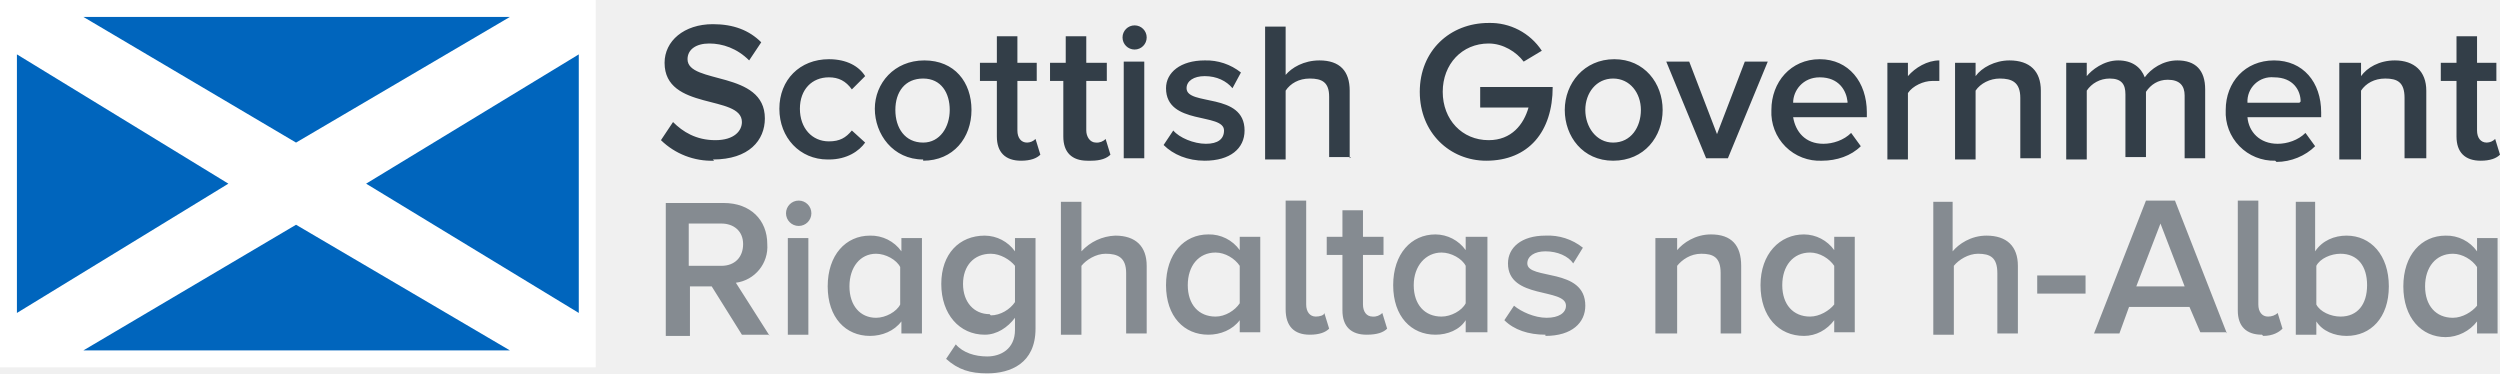
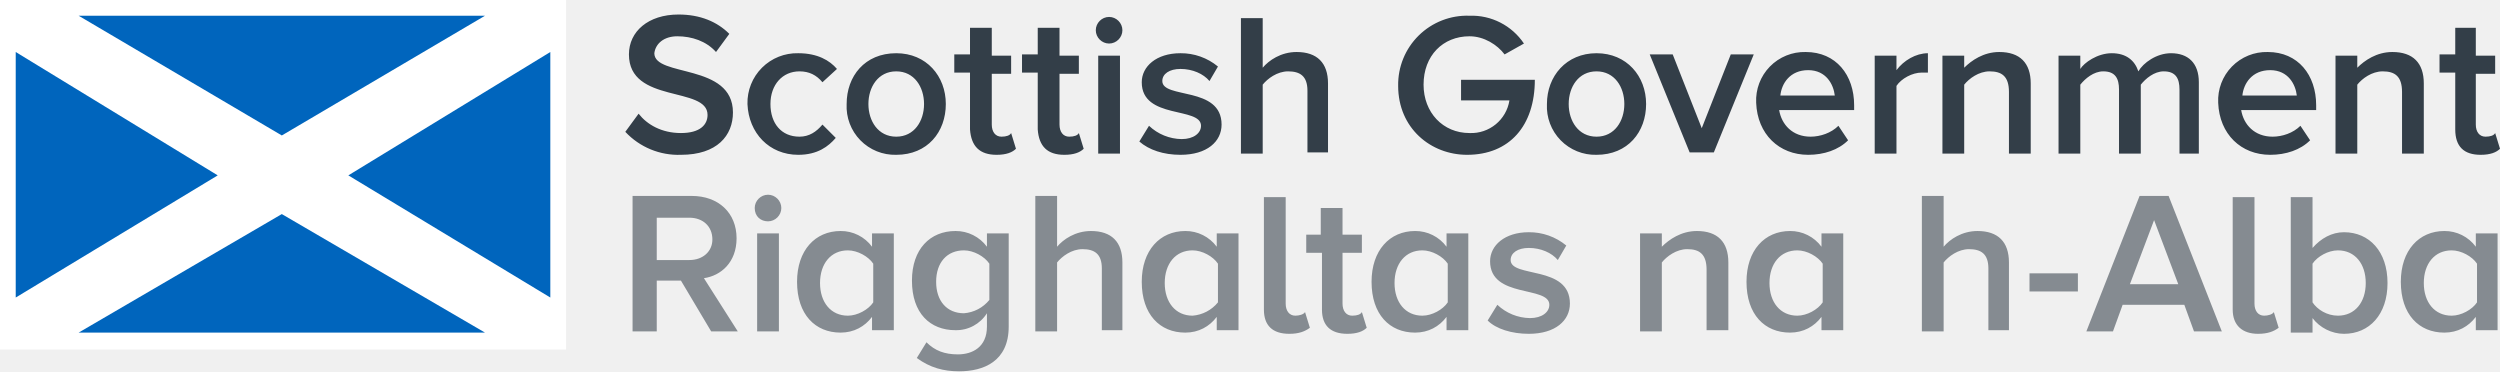
- <svg xmlns="http://www.w3.org/2000/svg" viewBox="0 0 206.9 30.9">
-   <defs>
-     <clipPath id="a">
-       <path fill="none" d="M0 0h206.9v30.9H0z" />
-     </clipPath>
-   </defs>
-   <path fill="#fff" d="M0 0h49.3v30.4H0z" />
-   <path fill="#0065bd" d="m6.9 1.4 17.6 10.4L42.2 1.4H6.9zm0 27.6 17.6-10.4L42.2 29H6.9zM1.4 4.5v21.4l17.5-10.7L1.4 4.5zm46.5 0v21.4L30.3 15.2 47.9 4.5z" />
-   <g clip-path="url(#a)">
-     <path fill="#858b91" d="M203 26.3c-1.4 0-2.3-1-2.3-2.6s.9-2.7 2.3-2.7c.8 0 1.6.5 2 1.1v3.2c-.4.5-1.2 1-2 1m3.7 1.4v-8H205v1.1a3.1 3.1 0 0 0-2.6-1.3c-2 0-3.5 1.6-3.5 4.2s1.5 4.2 3.5 4.2c1 0 2-.5 2.6-1.3v1h1.7Zm-15 0v-1.1c.5.8 1.5 1.2 2.5 1.2 2 0 3.5-1.5 3.5-4.1s-1.5-4.2-3.5-4.2c-1 0-2 .4-2.6 1.3v-4.1H190v11h1.7Zm0-2.4V22c.3-.6 1.2-1 2-1 1.4 0 2.2 1 2.2 2.6s-.8 2.6-2.2 2.6c-.8 0-1.7-.4-2-1m-4.4 2.6c.8 0 1.3-.3 1.6-.6l-.4-1.3c-.2.2-.5.3-.8.3-.5 0-.8-.4-.8-1v-8.6h-1.7v9.1c0 1.3.7 2 2 2m-6.4-4h-4l2-5.2 2 5.2Zm3.5 3.9-4.3-11h-2.4l-4.3 11h2.1l.8-2.2h5l.9 2.1h2.2Zm-11.7-4.8h-4v1.5h4V23Zm-5.6 4.8V22c0-1.6-.9-2.5-2.6-2.5-1.3 0-2.3.7-2.8 1.3v-4.1H160v11h1.7V22c.4-.5 1.2-1 2-1 1 0 1.6.3 1.6 1.6v5h1.8Zm-17.2-1.4c-1.4 0-2.3-1-2.3-2.6s.9-2.7 2.3-2.7c.8 0 1.6.5 2 1.1v3.2c-.4.5-1.2 1-2 1m3.7 1.4v-8h-1.7v1.1a3.1 3.1 0 0 0-2.5-1.3c-2 0-3.6 1.6-3.6 4.2s1.5 4.2 3.6 4.2c1 0 1.9-.5 2.5-1.3v1h1.7Zm-9.4 0V22c0-1.7-.8-2.6-2.5-2.6-1.3 0-2.3.7-2.8 1.3v-1H137v7.9h1.8V22c.4-.5 1.1-1 2-1 1 0 1.6.3 1.6 1.6v5h1.7Zm-16.2.2c2.2 0 3.3-1.1 3.3-2.5 0-3.2-4.8-2.1-4.8-3.5 0-.6.6-1 1.5-1 1 0 1.9.4 2.3 1l.8-1.3a4.6 4.6 0 0 0-3.1-1c-2 0-3.1 1-3.1 2.3 0 3 4.8 2 4.8 3.5 0 .6-.6 1-1.6 1s-2.1-.5-2.7-1l-.8 1.2c.8.8 2 1.2 3.4 1.2m-8.6-1.5c-1.4 0-2.3-1-2.3-2.6s1-2.7 2.3-2.7c.8 0 1.7.5 2 1.1v3.1c-.3.6-1.2 1.1-2 1.1m3.8 1.3v-7.9h-1.8v1.1a3.1 3.1 0 0 0-2.5-1.3c-2 0-3.5 1.6-3.5 4.2s1.5 4.1 3.5 4.1c1 0 2-.4 2.5-1.2v1h1.8Zm-10 .2c.9 0 1.4-.2 1.7-.5l-.4-1.3a1 1 0 0 1-.8.3c-.5 0-.8-.4-.8-1v-4.1h1.7v-1.5h-1.7v-2.2h-1.7v2.2h-1.3v1.5h1.3v4.6c0 1.3.7 2 2 2m-4.7 0c.8 0 1.3-.2 1.6-.5l-.4-1.3c0 .2-.4.3-.7.3-.5 0-.8-.4-.8-1v-8.6h-1.7v9c0 1.4.7 2.1 2 2.1m-7.8-1.5c-1.4 0-2.3-1-2.3-2.6s.9-2.7 2.3-2.7c.8 0 1.6.5 2 1.1v3.1c-.4.6-1.2 1.1-2 1.1m3.7 1.3v-7.9h-1.7v1.1a3.1 3.1 0 0 0-2.6-1.3c-2 0-3.5 1.6-3.5 4.2s1.5 4.1 3.5 4.1c1 0 2-.4 2.6-1.2v1h1.7Zm-9.4 0V22c0-1.6-.9-2.5-2.6-2.5a4 4 0 0 0-2.8 1.3v-4.1h-1.7v11h1.7V22c.4-.5 1.2-1 2-1 1 0 1.7.3 1.7 1.6v5h1.7Zm-13-1.5c-1.3 0-2.2-1-2.2-2.5S80.6 21 82 21c.8 0 1.6.5 2 1v3c-.4.6-1.2 1.1-2 1.1m-.3 4.8c1.9 0 4-.8 4-3.7v-7.5H84v1.1a3.1 3.1 0 0 0-2.5-1.3c-2.1 0-3.6 1.5-3.6 4s1.5 4.2 3.6 4.2c1 0 1.9-.6 2.5-1.4v1c0 1.6-1.2 2.2-2.3 2.2-1 0-2-.3-2.6-1l-.8 1.2c1 .9 2 1.2 3.4 1.2m-9.2-4.6c-1.3 0-2.2-1-2.2-2.6s.9-2.7 2.2-2.7c.8 0 1.7.5 2 1.1v3.1c-.3.6-1.2 1.1-2 1.1m3.8 1.3v-7.9h-1.7v1.1a3.1 3.1 0 0 0-2.6-1.3c-2 0-3.5 1.6-3.5 4.2s1.5 4.1 3.5 4.1c1 0 2-.4 2.6-1.2v1h1.7Zm-9.4-7.9h-1.7v8h1.7v-8Zm-.8-1a1 1 0 1 0 0-2.1 1 1 0 0 0 0 2.1M59.7 22H57v-3.5h2.7c1 0 1.8.6 1.8 1.7s-.7 1.8-1.8 1.8m4 5.8-2.8-4.4a3 3 0 0 0 2.6-3.2c0-2-1.4-3.4-3.6-3.4h-4.8v11h2v-4.1h1.8l2.5 4h2.2Z" />
-     <path fill="#333e48" d="M205.3 13.3c.8 0 1.3-.2 1.6-.5l-.4-1.3a1 1 0 0 1-.7.3c-.5 0-.8-.4-.8-1V6.7h1.6V5.2H205V3h-1.7v2.2H202v1.5h1.3v4.6c0 1.3.7 2 2 2m-4.5-.2V7.5c0-1.6-1-2.5-2.6-2.5-1.3 0-2.3.6-2.8 1.3V5.2h-1.8v8h1.8V7.5c.4-.6 1.1-1 2-1 1 0 1.6.3 1.6 1.6v5h1.8Zm-10.5-4.6H186a2 2 0 0 1 2.2-2.1c1.6 0 2.2 1.1 2.2 2m-2 5c1.2 0 2.4-.5 3.2-1.3l-.8-1.1c-.6.6-1.5.9-2.3.9-1.5 0-2.4-1-2.5-2.2h6.1v-.4c0-2.5-1.5-4.3-3.9-4.3s-4 1.8-4 4.1a4 4 0 0 0 4.1 4.2m-5.8-.2V7.4c0-1.6-.8-2.4-2.3-2.4-1.2 0-2.2.7-2.7 1.4-.3-.8-1-1.4-2.2-1.4s-2.2.8-2.6 1.3V5.2H171v8h1.7V7.5c.4-.6 1.1-1 1.9-1 1 0 1.3.5 1.3 1.3V13h1.7V7.6c.4-.6 1-1 1.8-1 1 0 1.4.5 1.4 1.3v5.2h1.7Zm-13.6 0V7.5c0-1.6-.9-2.5-2.6-2.5-1.2 0-2.3.6-2.8 1.3V5.2h-1.7v8h1.7V7.5c.4-.6 1.2-1 2-1 1 0 1.7.3 1.7 1.6v5h1.7Zm-11 0V7.7c.4-.6 1.3-1 2-1h.6V5c-1 0-2 .6-2.6 1.3V5.2h-1.7v8h1.7Zm-5-4.6h-4.5c0-1 .8-2.1 2.2-2.1 1.6 0 2.2 1.1 2.3 2m-2.1 4.9c1.2 0 2.4-.4 3.2-1.2l-.8-1.1c-.6.6-1.5.9-2.3.9-1.5 0-2.3-1-2.5-2.2h6.1v-.4c0-2.5-1.5-4.4-3.9-4.4s-4 1.9-4 4.2a4 4 0 0 0 4.2 4.2m-7.8-.2 3.3-8h-1.9l-2.3 6-2.3-6h-1.9l3.3 8h1.8Zm-9.5-1.3c-1.4 0-2.3-1.3-2.3-2.7s.9-2.6 2.3-2.6 2.3 1.2 2.3 2.6-.8 2.7-2.3 2.7m0 1.5c2.6 0 4.1-2 4.1-4.2s-1.5-4.2-4-4.2-4.1 2-4.1 4.2 1.5 4.2 4 4.2m-10.5 0c3.5 0 5.5-2.4 5.5-6.1h-6v1.7h4c-.4 1.4-1.4 2.7-3.3 2.7-2.2 0-3.8-1.7-3.8-4s1.6-4 3.8-4c1.2 0 2.3.7 2.9 1.5l1.5-.9a5.1 5.1 0 0 0-4.4-2.3c-3.2 0-5.7 2.3-5.7 5.7s2.5 5.7 5.5 5.7m-11.3-.2V7.5c0-1.6-.8-2.5-2.5-2.5-1.3 0-2.3.6-2.8 1.2v-4h-1.7v11h1.7V7.5c.4-.6 1.1-1 2-1 1 0 1.6.3 1.6 1.5v5h1.8Zm-12 .2c2.1 0 3.3-1 3.3-2.5 0-3.2-4.8-2-4.8-3.5 0-.6.6-1 1.5-1 1 0 1.8.4 2.3 1l.7-1.3a4.6 4.6 0 0 0-3-1c-2 0-3.2 1-3.2 2.3 0 3.1 4.8 2 4.8 3.5 0 .7-.5 1.1-1.5 1.1s-2.2-.5-2.7-1.1l-.8 1.2c.8.8 2 1.3 3.4 1.3m-5-8.2H93v8h1.7V5Zm-.8-1a1 1 0 1 0 0-2 1 1 0 0 0 0 2m-3.6 9.2c.8 0 1.3-.2 1.6-.5l-.4-1.3a1 1 0 0 1-.8.3c-.5 0-.8-.5-.8-1V6.7h1.7V5.2h-1.7V3h-1.7v2.2h-1.3v1.5H88v4.6c0 1.3.7 2 2 2m-5.5 0c.8 0 1.3-.2 1.6-.5l-.4-1.3a1 1 0 0 1-.7.3c-.5 0-.8-.4-.8-1V6.7h1.6V5.2h-1.6V3h-1.7v2.2h-1.4v1.5h1.4v4.6c0 1.3.7 2 2 2m-8.1-1.5c-1.5 0-2.3-1.2-2.3-2.7s.8-2.6 2.3-2.6 2.2 1.2 2.2 2.6-.8 2.7-2.2 2.7m0 1.5c2.5 0 4-1.9 4-4.2S79 5 76.5 5s-4.1 1.9-4.1 4 1.5 4.2 4 4.2m-7.8 0c1.5 0 2.5-.7 3-1.4l-1.1-1c-.5.6-1 .9-1.9.9-1.4 0-2.4-1.1-2.4-2.7s1-2.6 2.4-2.6c.8 0 1.4.3 1.9 1l1.1-1.1c-.5-.8-1.5-1.4-3-1.4-2.4 0-4.1 1.7-4.1 4.1s1.7 4.2 4 4.2m-9.5 0c3 0 4.3-1.6 4.3-3.4 0-4-6.4-2.8-6.4-4.9 0-.8.7-1.3 1.8-1.3S61 4 62 5l1-1.5c-1-1-2.3-1.5-4-1.5-2.4 0-4 1.4-4 3.2 0 4 6.4 2.6 6.4 4.9 0 .7-.6 1.5-2.2 1.5s-2.7-.7-3.5-1.5l-1 1.5a6 6 0 0 0 4.4 1.7" />
-   </g>
+ <svg xmlns="http://www.w3.org/2000/svg" xml:space="preserve" viewBox="0 0 206.7 30.7">
+   <path fill="#fff" d="M0 0h46.8v28.9H0z" />
+   <path fill="#0065bd" d="m6.5 1.3 16.8 9.9 16.8-9.9zm0 26.2 16.8-9.8 16.8 9.8zM1.3 4.3v20.3L18 14.5zm44.2 0v20.3L28.8 14.5z" />
+   <path fill="#858b91" d="M202.7 26.1c-1.4 0-2.3-1.1-2.3-2.7s.9-2.7 2.3-2.7c.8 0 1.7.5 2.1 1.1V25c-.4.6-1.3 1.1-2.1 1.1m3.8 1.3v-8.1h-1.8v1.1a3.2 3.2 0 0 0-2.6-1.3c-2.1 0-3.6 1.6-3.6 4.2 0 2.7 1.5 4.2 3.6 4.2 1.1 0 2-.5 2.6-1.3v1.1h1.8zm-15.3 0v-1.1c.6.8 1.6 1.3 2.6 1.3 2.1 0 3.6-1.6 3.6-4.2s-1.5-4.2-3.6-4.2c-1 0-1.9.5-2.6 1.3v-4.2h-1.8v11.2h1.8zm0-2.4v-3.2c.4-.6 1.3-1.1 2.1-1.1 1.4 0 2.3 1.1 2.3 2.7s-.9 2.7-2.3 2.7c-.9 0-1.7-.5-2.1-1.1m-4.5 2.6c.8 0 1.3-.2 1.7-.5l-.4-1.3c-.1.2-.5.3-.8.3-.5 0-.8-.4-.8-1v-8.8h-1.8v9.3c0 1.3.8 2 2.1 2m-6.6-4.1h-4l2-5.3 2 5.3zm3.6 3.9-4.4-11.2h-2.4l-4.4 11.2h2.2l.8-2.2h5.1l.8 2.2h2.3zm-11.9-4.8h-4v1.5h4v-1.5zm-5.7 4.8v-5.7c0-1.7-.9-2.6-2.6-2.6-1.3 0-2.3.7-2.8 1.3v-4.2h-1.8v11.2h1.8v-5.7c.4-.5 1.2-1.1 2.1-1.1 1 0 1.6.4 1.6 1.6v5.1h1.7zm-17.5-1.3c-1.4 0-2.3-1.1-2.3-2.7s.9-2.7 2.3-2.7c.8 0 1.7.5 2.1 1.1V25c-.4.6-1.3 1.1-2.1 1.1m3.8 1.3v-8.1h-1.8v1.1a3.2 3.2 0 0 0-2.6-1.3c-2.1 0-3.6 1.6-3.6 4.2 0 2.7 1.5 4.2 3.6 4.2 1.1 0 2-.5 2.6-1.3v1.1h1.8zm-9.5 0v-5.7c0-1.7-.9-2.6-2.6-2.6-1.3 0-2.3.7-2.9 1.3v-1.1h-1.8v8.1h1.8v-5.7c.4-.5 1.2-1.1 2.1-1.1 1 0 1.6.4 1.6 1.7v5h1.8zm-16.5.2c2.2 0 3.4-1.1 3.4-2.5 0-3.2-4.9-2.1-4.9-3.6 0-.6.6-1 1.5-1 1 0 1.9.4 2.4 1l.7-1.2a4.8 4.8 0 0 0-3.1-1.1c-2 0-3.2 1.1-3.2 2.4 0 3.1 4.9 2 4.9 3.6 0 .6-.6 1.1-1.6 1.1a4 4 0 0 1-2.7-1.1l-.8 1.3c.7.7 2 1.1 3.4 1.1m-8.8-1.5c-1.4 0-2.3-1.1-2.3-2.7s.9-2.7 2.3-2.7c.8 0 1.7.5 2.1 1.1V25c-.4.6-1.3 1.1-2.1 1.1m3.8 1.3v-8.1h-1.8v1.1a3.2 3.2 0 0 0-2.6-1.3c-2.1 0-3.6 1.6-3.6 4.2 0 2.7 1.5 4.2 3.6 4.2 1.1 0 2-.5 2.6-1.3v1.1h1.8zm-10 .2c.8 0 1.3-.2 1.6-.5l-.4-1.3c-.1.2-.4.3-.8.3-.5 0-.8-.4-.8-1v-4.2h1.6v-1.5H111v-2.2h-1.8v2.2H108v1.5h1.3v4.7c0 1.3.7 2 2.1 2m-4.8 0c.8 0 1.3-.2 1.7-.5l-.4-1.3c-.1.2-.5.3-.8.3-.5 0-.8-.4-.8-1v-8.8h-1.8v9.3c0 1.3.7 2 2.1 2m-8-1.5c-1.4 0-2.3-1.1-2.3-2.7s.9-2.7 2.3-2.7c.8 0 1.7.5 2.1 1.1V25a3 3 0 0 1-2.1 1.1m3.8 1.3v-8.1h-1.8v1.1a3.2 3.2 0 0 0-2.6-1.3c-2.1 0-3.6 1.6-3.6 4.2 0 2.7 1.5 4.2 3.6 4.2 1.1 0 2-.5 2.6-1.3v1.1h1.8zm-9.6 0v-5.7c0-1.7-.9-2.6-2.6-2.6-1.3 0-2.3.7-2.8 1.3v-4.2h-1.8v11.2h1.8v-5.7c.4-.5 1.2-1.1 2.1-1.1 1 0 1.6.4 1.6 1.6v5.1h1.7zm-13.1-1.5c-1.4 0-2.3-1-2.3-2.6s.9-2.6 2.3-2.6c.8 0 1.7.5 2.1 1.1v3a3 3 0 0 1-2.1 1.1m-.4 4.8c2 0 4.1-.8 4.1-3.7v-7.7h-1.8v1.1a3.2 3.2 0 0 0-2.6-1.3c-2.1 0-3.6 1.5-3.6 4.1 0 2.7 1.5 4.1 3.6 4.1a3 3 0 0 0 2.6-1.4V27c0 1.7-1.2 2.3-2.4 2.3-1.1 0-1.9-.3-2.6-1l-.8 1.3c1.1.8 2.2 1.1 3.5 1.1m-9.2-4.6c-1.4 0-2.3-1.1-2.3-2.7s.9-2.7 2.3-2.7c.8 0 1.7.5 2.1 1.1V25c-.4.6-1.3 1.1-2.1 1.1m3.8 1.3v-8.1h-1.8v1.1a3.2 3.2 0 0 0-2.6-1.3c-2.1 0-3.6 1.6-3.6 4.2 0 2.7 1.5 4.2 3.6 4.2 1.1 0 2-.5 2.6-1.3v1.1h1.8zm-9.5-8.1h-1.8v8.1h1.8v-8.1zm-.9-1c.6 0 1.1-.5 1.1-1.1 0-.6-.5-1.1-1.1-1.1-.6 0-1.1.5-1.1 1.1 0 .7.5 1.1 1.1 1.1M57 21.5h-2.7V18H57c1.1 0 1.9.7 1.9 1.8 0 1-.8 1.7-1.9 1.7m4 5.9L58.2 23c1.4-.2 2.7-1.3 2.7-3.3 0-2.1-1.5-3.5-3.7-3.5h-4.9v11.2h2v-4.2h2l2.5 4.2H61z" />
+   <path fill="#333e48" d="M205.1 12.8c.8 0 1.3-.2 1.6-.5l-.4-1.3c-.1.2-.4.3-.8.3-.5 0-.8-.4-.8-1V6.1h1.6V4.6h-1.6V2.3H203v2.2h-1.3V6h1.3v4.7c0 1.4.7 2.1 2.1 2.1m-4.7-.2V6.9c0-1.7-.9-2.6-2.6-2.6-1.3 0-2.3.7-2.9 1.3v-1h-1.8v8.1h1.8V7c.4-.5 1.2-1.1 2.1-1.1 1 0 1.6.4 1.6 1.7v5.1h1.8zm-10.5-4.7h-4.5c.1-1 .8-2.1 2.3-2.1 1.5 0 2.1 1.2 2.2 2.1m-2.2 4.9c1.3 0 2.5-.4 3.3-1.2l-.8-1.2c-.6.6-1.5.9-2.3.9-1.5 0-2.4-1-2.6-2.2h6.2v-.4c0-2.5-1.5-4.4-4-4.4a4 4 0 0 0-4.1 4.2c.1 2.6 1.9 4.3 4.3 4.3m-5.9-.2V6.8c0-1.6-.9-2.4-2.3-2.4-1.2 0-2.3.8-2.7 1.5-.3-.9-1-1.5-2.2-1.5-1.2 0-2.3.8-2.6 1.3V4.6h-1.8v8.1h1.8V7c.4-.5 1.1-1.1 1.9-1.1 1 0 1.3.6 1.3 1.5v5.3h1.8V7c.4-.5 1.1-1.1 1.9-1.1 1 0 1.3.6 1.3 1.5v5.3h1.6zm-13.9 0V6.9c0-1.7-.9-2.6-2.6-2.6-1.3 0-2.3.7-2.9 1.3v-1h-1.8v8.1h1.8V7c.4-.5 1.2-1.1 2.1-1.1 1 0 1.6.4 1.6 1.7v5.1h1.8zm-11.1 0V7.1c.4-.6 1.3-1.1 2.1-1.1h.5V4.4c-1 0-2 .6-2.6 1.4V4.6H155v8.1h1.8zm-5.1-4.7h-4.5c.1-1 .8-2.1 2.3-2.1 1.5 0 2.1 1.2 2.2 2.1m-2.2 4.9c1.3 0 2.5-.4 3.3-1.2l-.8-1.2c-.6.6-1.5.9-2.3.9-1.5 0-2.4-1-2.6-2.2h6.2v-.4c0-2.5-1.5-4.4-4-4.4a4 4 0 0 0-4.1 4.2c.1 2.6 1.9 4.3 4.3 4.3m-7.8-.2 3.3-8.1h-1.9l-2.4 6.1-2.4-6.1h-1.9l3.3 8.1h2zm-9.7-1.3c-1.5 0-2.3-1.3-2.3-2.7 0-1.4.8-2.7 2.3-2.7 1.5 0 2.3 1.3 2.3 2.7 0 1.4-.8 2.7-2.3 2.7m0 1.5c2.6 0 4.1-1.9 4.1-4.2 0-2.3-1.6-4.2-4.1-4.2s-4.1 1.9-4.1 4.2a4 4 0 0 0 4.1 4.2m-10.7 0c3.5 0 5.6-2.4 5.6-6.2h-6.1v1.7h4a3.2 3.2 0 0 1-3.3 2.7c-2.2 0-3.8-1.7-3.8-4 0-2.4 1.6-4 3.8-4 1.2 0 2.3.7 2.9 1.5l1.6-.9a5.2 5.2 0 0 0-4.5-2.3 5.7 5.7 0 0 0-5.9 5.8c0 3.5 2.7 5.7 5.7 5.7m-11.5-.2V6.9c0-1.7-.9-2.6-2.6-2.6-1.3 0-2.3.7-2.8 1.3V1.5h-1.8v11.2h1.8V7c.4-.5 1.2-1.1 2.1-1.1 1 0 1.6.4 1.6 1.6v5.1h1.7zm-12.2.2c2.2 0 3.4-1.1 3.4-2.5 0-3.2-4.9-2.1-4.9-3.6 0-.6.6-1 1.5-1 1 0 1.9.4 2.4 1l.7-1.2a4.8 4.8 0 0 0-3.1-1.1c-2 0-3.2 1.1-3.2 2.4 0 3.1 4.9 2 4.9 3.6 0 .6-.6 1.1-1.6 1.1a4 4 0 0 1-2.7-1.1l-.8 1.3c.8.7 2 1.1 3.4 1.1m-5-8.2h-1.8v8.1h1.8V4.6zm-.9-1c.6 0 1.1-.5 1.1-1.1 0-.6-.5-1.1-1.1-1.1-.6 0-1.1.5-1.1 1.1 0 .6.5 1.1 1.1 1.1M88 12.8c.8 0 1.3-.2 1.6-.5l-.4-1.3c-.1.2-.4.3-.8.3-.5 0-.8-.4-.8-1V6.1h1.6V4.6h-1.6V2.3h-1.8v2.2h-1.3V6h1.3v4.7c.1 1.4.8 2.1 2.2 2.1m-5.6 0c.8 0 1.3-.2 1.6-.5l-.4-1.3c-.1.2-.4.3-.8.3-.5 0-.8-.4-.8-1V6.1h1.6V4.6H82V2.3h-1.8v2.2h-1.3V6h1.3v4.7c.1 1.4.8 2.1 2.2 2.1m-8.3-1.5c-1.5 0-2.3-1.3-2.3-2.7 0-1.4.8-2.7 2.3-2.7 1.5 0 2.3 1.3 2.3 2.7 0 1.4-.8 2.7-2.3 2.7m0 1.5c2.6 0 4.1-1.9 4.1-4.2 0-2.3-1.6-4.2-4.1-4.2-2.6 0-4.1 1.9-4.1 4.2a4 4 0 0 0 4.1 4.2m-8.1 0c1.6 0 2.5-.7 3.1-1.4L68 10.3c-.5.6-1.1 1-1.9 1-1.5 0-2.4-1.1-2.4-2.7s1-2.7 2.4-2.7c.8 0 1.4.3 1.9.9l1.2-1.1c-.6-.7-1.6-1.3-3.2-1.3a4.1 4.1 0 0 0-4.2 4.2c.1 2.4 1.8 4.2 4.2 4.2m-9.7 0c3 0 4.3-1.6 4.3-3.5 0-4.1-6.5-2.9-6.5-4.9.1-.8.8-1.4 1.9-1.4 1.2 0 2.4.4 3.2 1.3l1.1-1.5c-1-1-2.4-1.6-4.2-1.6-2.5 0-4.1 1.4-4.1 3.3 0 4.1 6.5 2.6 6.5 5 0 .8-.6 1.5-2.2 1.5s-2.8-.7-3.5-1.6l-1.1 1.5a6 6 0 0 0 4.6 1.9" />
</svg>
